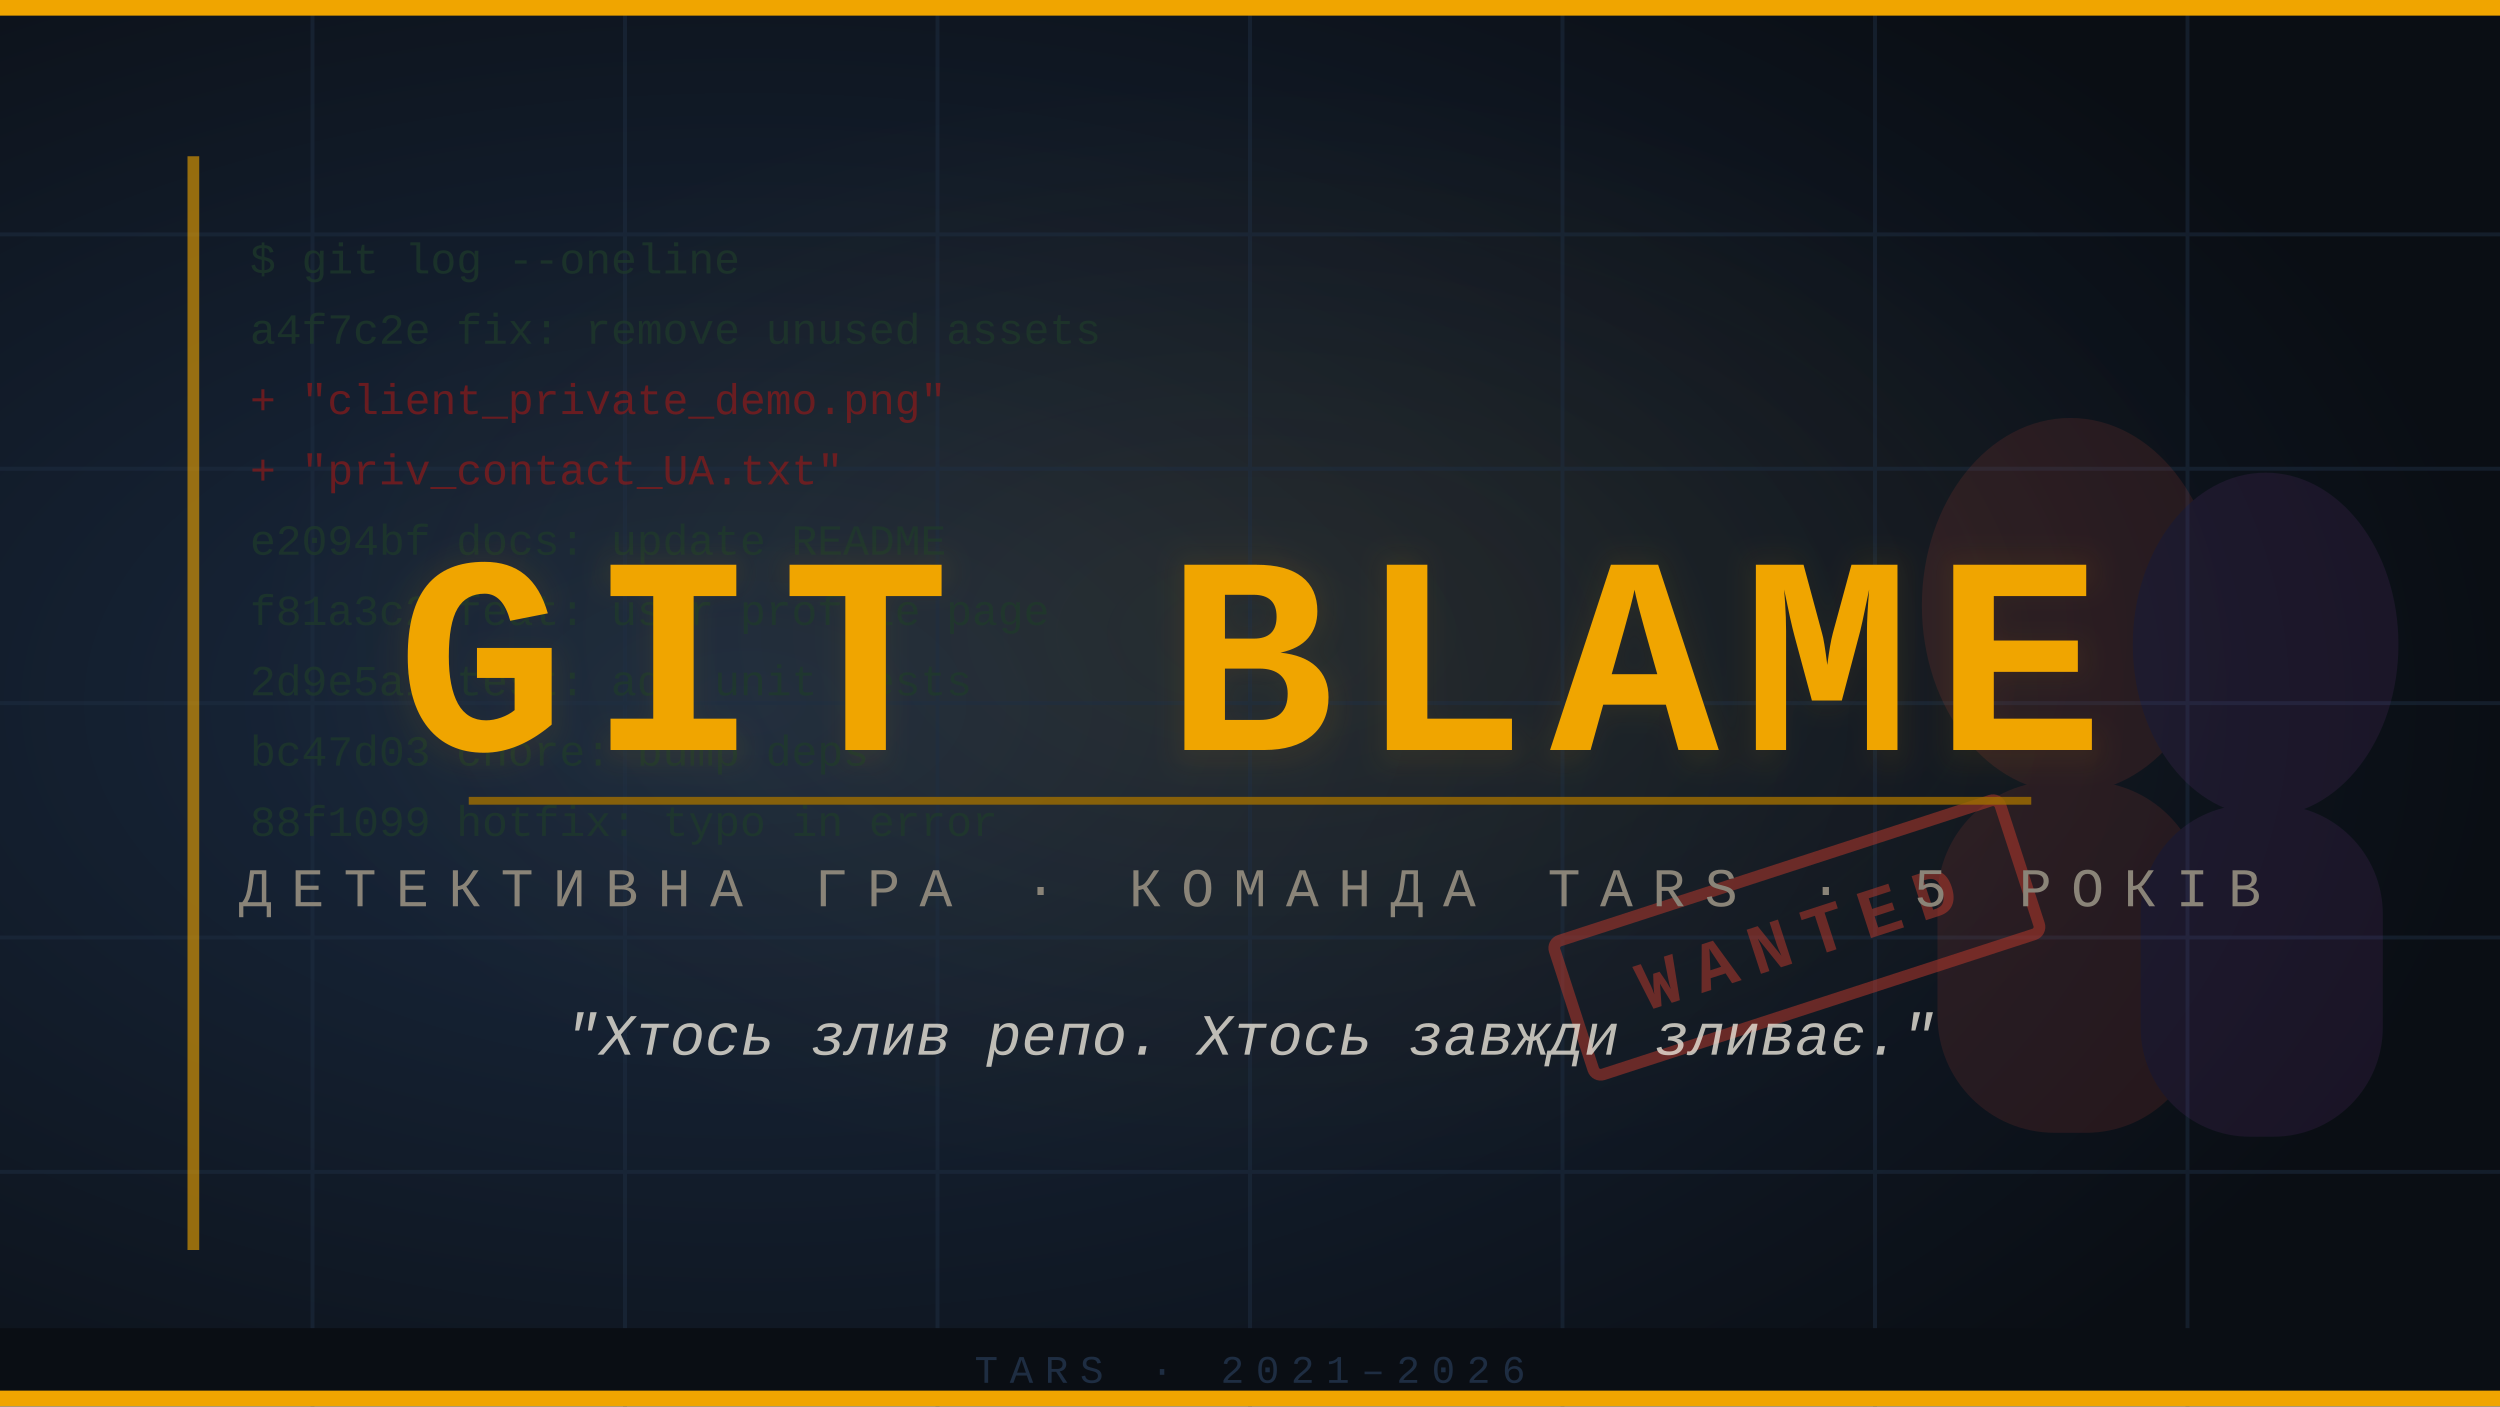
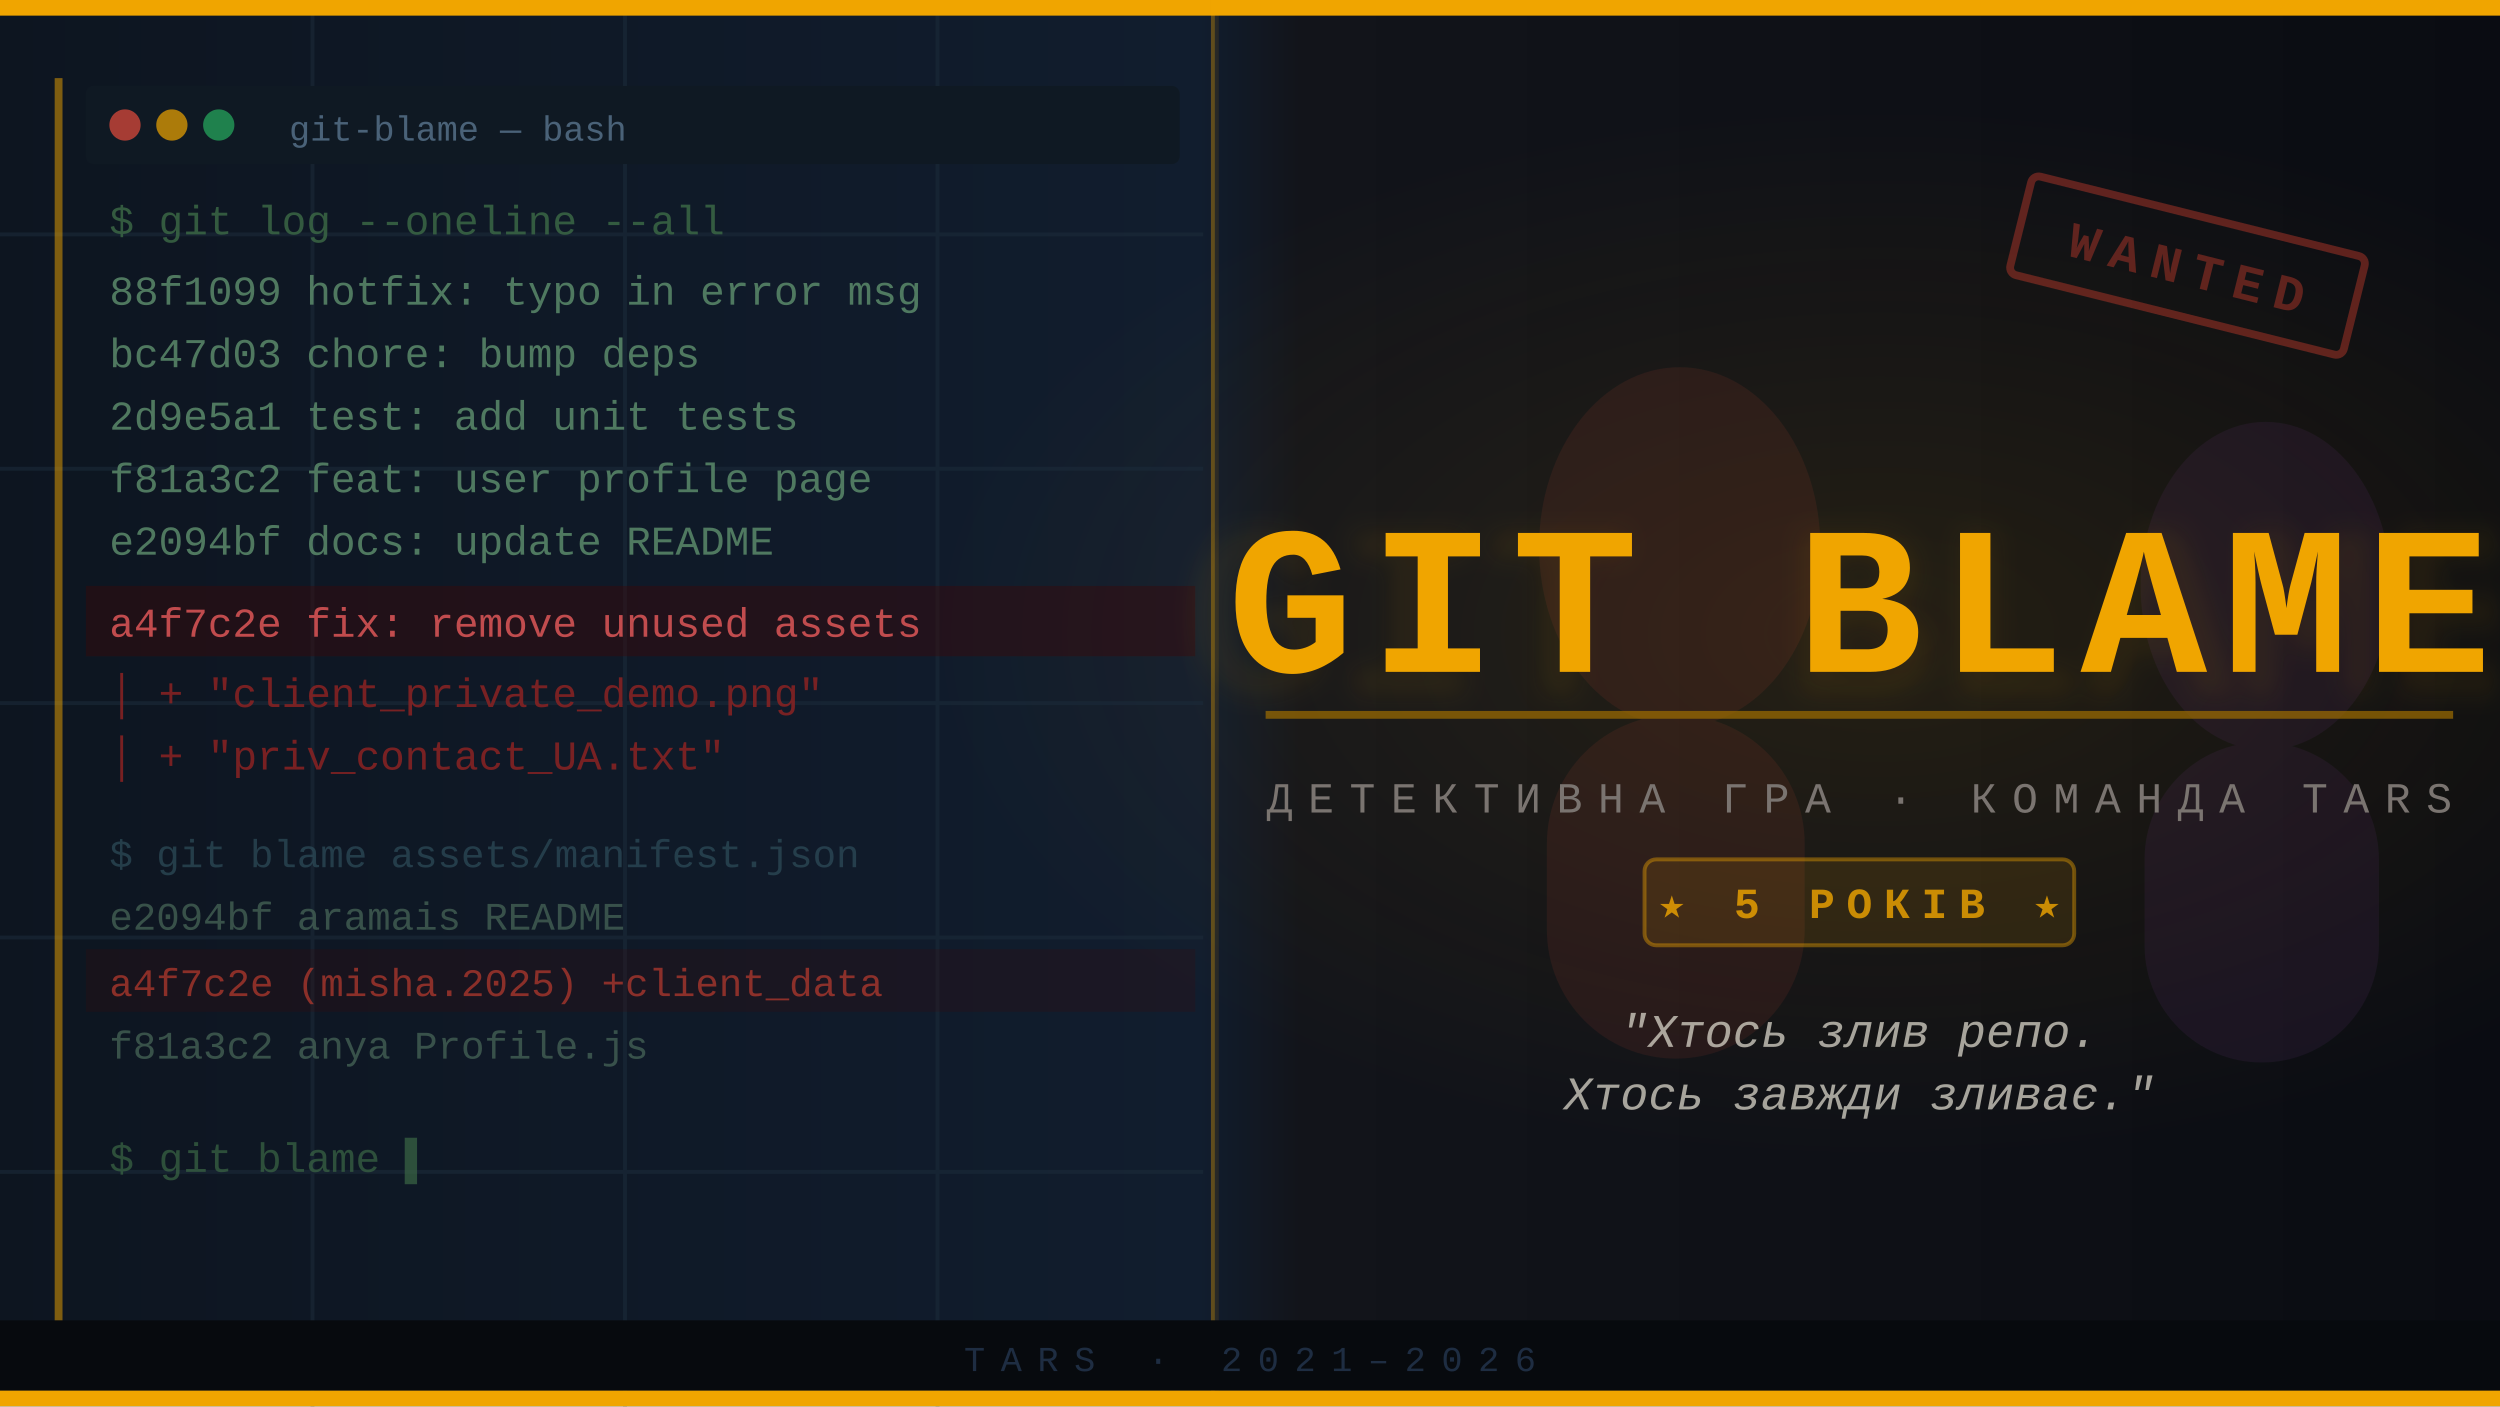
<svg xmlns="http://www.w3.org/2000/svg" width="640" height="360" viewBox="0 0 640 360">
  <defs>
-     <radialGradient id="bg" cx="30%" cy="50%" r="70%">
-       <stop offset="0%" stop-color="#1a2a40" />
-       <stop offset="100%" stop-color="#0a0e14" />
-     </radialGradient>
-     <radialGradient id="glow" cx="50%" cy="45%" r="40%">
-       <stop offset="0%" stop-color="#f0a500" stop-opacity="0.08" />
+     <linearGradient id="bg" x1="0%" y1="0%" x2="100%" y2="0%">
+       <stop offset="0%" stop-color="#0d1520" />
+       <stop offset="48%" stop-color="#111d2e" />
+       <stop offset="52%" stop-color="#12141a" />
+       <stop offset="100%" stop-color="#0a0c12" />
+     </linearGradient>
+     <radialGradient id="glow-right" cx="75%" cy="45%" r="38%">
+       <stop offset="0%" stop-color="#f0a500" stop-opacity="0.10" />
      <stop offset="100%" stop-color="#f0a500" stop-opacity="0" />
    </radialGradient>
    <filter id="blur">
      <feGaussianBlur stdDeviation="3" />
    </filter>
  </defs>
  <rect width="640" height="360" fill="url(#bg)" />
-   <rect width="640" height="360" fill="url(#glow)" />
-   <g stroke="#1e2d42" stroke-width="1" opacity="0.5">
-     <line x1="0" y1="60" x2="640" y2="60" />
-     <line x1="0" y1="120" x2="640" y2="120" />
-     <line x1="0" y1="180" x2="640" y2="180" />
-     <line x1="0" y1="240" x2="640" y2="240" />
-     <line x1="0" y1="300" x2="640" y2="300" />
+   <rect width="640" height="360" fill="url(#glow-right)" />
+   <g stroke="#1a2a38" stroke-width="1" opacity="0.6">
+     <line x1="0" y1="60" x2="308" y2="60" />
+     <line x1="0" y1="120" x2="308" y2="120" />
+     <line x1="0" y1="180" x2="308" y2="180" />
+     <line x1="0" y1="240" x2="308" y2="240" />
+     <line x1="0" y1="300" x2="308" y2="300" />
    <line x1="80" y1="0" x2="80" y2="360" />
    <line x1="160" y1="0" x2="160" y2="360" />
    <line x1="240" y1="0" x2="240" y2="360" />
-     <line x1="320" y1="0" x2="320" y2="360" />
-     <line x1="400" y1="0" x2="400" y2="360" />
-     <line x1="480" y1="0" x2="480" y2="360" />
-     <line x1="560" y1="0" x2="560" y2="360" />
  </g>
  <rect x="0" y="0" width="640" height="4" fill="#f0a500" />
-   <rect x="48" y="40" width="3" height="280" fill="#f0a500" opacity="0.6" />
-   <g font-family="Courier New, monospace" font-size="11" fill="#1e3a2a" opacity="0.7">
-     <text x="64" y="70">$ git log --oneline</text>
-     <text x="64" y="88">a4f7c2e fix: remove unused assets</text>
-     <text x="64" y="106" fill="#8b1a1a">+ "client_private_demo.png"</text>
-     <text x="64" y="124" fill="#8b1a1a">+ "priv_contact_UA.txt"</text>
-     <text x="64" y="142">e2094bf docs: update README</text>
-     <text x="64" y="160">f81a3c2 feat: user profile page</text>
-     <text x="64" y="178">2d9e5a1 test: add unit tests</text>
-     <text x="64" y="196">bc47d03 chore: bump deps</text>
-     <text x="64" y="214">88f1099 hotfix: typo in error</text>
+   <rect x="14" y="20" width="2" height="320" fill="#f0a500" opacity="0.5" />
+   <rect x="22" y="22" width="280" height="20" rx="2" fill="#0f1923" />
+   <circle cx="32" cy="32" r="4" fill="#e74c3c" opacity="0.7" />
+   <circle cx="44" cy="32" r="4" fill="#f0a500" opacity="0.7" />
+   <circle cx="56" cy="32" r="4" fill="#27ae60" opacity="0.7" />
+   <text x="74" y="36" font-family="Courier New, monospace" font-size="9" fill="#4a6278">git-blame — bash</text>
+   <g font-family="Courier New, monospace" font-size="10.5" fill="#3a6644" opacity="0.85">
+     <text x="28" y="60">$ git log --oneline --all</text>
+     <text x="28" y="78" fill="#5a8a6a">88f1099 hotfix: typo in error msg</text>
+     <text x="28" y="94" fill="#5a8a6a">bc47d03 chore: bump deps</text>
+     <text x="28" y="110" fill="#5a8a6a">2d9e5a1 test: add unit tests</text>
+     <text x="28" y="126" fill="#5a8a6a">f81a3c2 feat: user profile page</text>
+     <text x="28" y="142" fill="#5a8a6a">e2094bf docs: update README</text>
+     <rect x="22" y="150" width="284" height="18" fill="#3a0808" opacity="0.5" />
+     <text x="28" y="163" fill="#e05555">a4f7c2e fix: remove unused assets</text>
+     <text x="28" y="181" fill="#8b2222">│ + "client_private_demo.png"</text>
+     <text x="28" y="197" fill="#8b2222">│ + "priv_contact_UA.txt"</text>
  </g>
-   <g opacity="0.12">
-     <ellipse cx="530" cy="155" rx="38" ry="48" fill="#e74c3c" />
-     <rect x="496" y="200" width="68" height="90" rx="30" fill="#e74c3c" />
-     <ellipse cx="580" cy="165" rx="34" ry="44" fill="#8e44ad" />
-     <rect x="548" y="206" width="62" height="85" rx="28" fill="#8e44ad" />
+   <g font-family="Courier New, monospace" font-size="10" opacity="0.7">
+     <text x="28" y="222" fill="#2e4d5a">$ git blame assets/manifest.json</text>
+     <text x="28" y="238" fill="#4a6a5a">e2094bf  aramais  README</text>
+     <rect x="22" y="243" width="284" height="16" fill="#3a0808" opacity="0.35" />
+     <text x="28" y="255" fill="#c0392b">a4f7c2e (misha.2025) +client_data</text>
+     <text x="28" y="271" fill="#4a6a5a">f81a3c2  anya     Profile.js</text>
  </g>
-   <g transform="translate(460, 240) rotate(-18)">
-     <rect x="-60" y="-18" width="120" height="36" fill="none" stroke="#c0392b" stroke-width="3" rx="2" opacity="0.5" />
-     <text x="0" y="6" text-anchor="middle" font-family="Courier New, monospace" font-size="18" font-weight="bold" fill="#c0392b" letter-spacing="4" opacity="0.5">WANTED</text>
+   <text x="28" y="300" font-family="Courier New, monospace" font-size="10.5" fill="#3a6644" opacity="0.7">$ git blame ▌</text>
+   <rect x="310" y="0" width="1" height="356" fill="#f0a500" opacity="0.35" />
+   <rect x="311" y="0" width="1" height="356" fill="#f0a500" opacity="0.10" />
+   <g opacity="0.09">
+     <ellipse cx="430" cy="140" rx="36" ry="46" fill="#e74c3c" />
+     <rect x="396" y="183" width="66" height="88" rx="33" fill="#e74c3c" />
+     <ellipse cx="580" cy="150" rx="32" ry="42" fill="#8e44ad" />
+     <rect x="549" y="190" width="60" height="82" rx="30" fill="#8e44ad" />
  </g>
-   <text x="320" y="196" text-anchor="middle" font-family="Courier New, monospace" font-size="82" font-weight="bold" fill="#f0a500" opacity="0.06" filter="url(#blur)">GIT BLAME</text>
-   <text x="320" y="192" text-anchor="middle" font-family="Courier New, monospace" font-size="72" font-weight="bold" fill="#f0a500" letter-spacing="6">GIT BLAME</text>
-   <rect x="120" y="204" width="400" height="2" fill="#a06e00" opacity="0.8" />
-   <text x="320" y="232" text-anchor="middle" font-family="Courier New, monospace" font-size="14" fill="#8a8478" letter-spacing="5">ДЕТЕКТИВНА ГРА · КОМАНДА TARS · 5 РОКІВ</text>
-   <text x="320" y="270" text-anchor="middle" font-family="Courier New, monospace" font-size="15" fill="#e8e4d8" font-style="italic" opacity="0.8">"Хтось злив репо. Хтось завжди зливає."</text>
-   <rect x="0" y="340" width="640" height="20" fill="#0a0e14" />
-   <text x="320" y="354" text-anchor="middle" font-family="Courier New, monospace" font-size="10" fill="#1e2d42" letter-spacing="3">TARS · 2021–2026</text>
+   <g transform="translate(560, 68) rotate(14)">
+     <rect x="-44" y="-13" width="88" height="26" fill="none" stroke="#c0392b" stroke-width="2" rx="2" opacity="0.45" />
+     <text x="0" y="5" text-anchor="middle" font-family="Courier New, monospace" font-size="13" font-weight="bold" fill="#c0392b" letter-spacing="3" opacity="0.45">WANTED</text>
+   </g>
+   <text x="476" y="178" text-anchor="middle" font-family="Courier New, monospace" font-size="64" font-weight="bold" fill="#f0a500" opacity="0.07" filter="url(#blur)">GIT BLAME</text>
+   <text x="476" y="172" text-anchor="middle" font-family="Courier New, monospace" font-size="54" font-weight="bold" fill="#f0a500" letter-spacing="4">GIT BLAME</text>
+   <rect x="324" y="182" width="304" height="2" fill="#a06e00" opacity="0.7" />
+   <text x="476" y="208" text-anchor="middle" font-family="Courier New, monospace" font-size="11" fill="#7a7470" letter-spacing="4">ДЕТЕКТИВНА ГРА · КОМАНДА TARS</text>
+   <rect x="421" y="220" width="110" height="22" rx="3" fill="#f0a500" opacity="0.12" />
+   <rect x="421" y="220" width="110" height="22" rx="3" fill="none" stroke="#f0a500" stroke-width="1" opacity="0.4" />
+   <text x="476" y="235" text-anchor="middle" font-family="Courier New, monospace" font-size="11" font-weight="bold" fill="#f0a500" letter-spacing="3" opacity="0.8">★ 5 РОКІВ ★</text>
+   <text x="476" y="268" text-anchor="middle" font-family="Courier New, monospace" font-size="12" fill="#d8d4c8" font-style="italic" opacity="0.75">"Хтось злив репо.</text>
+   <text x="476" y="284" text-anchor="middle" font-family="Courier New, monospace" font-size="12" fill="#d8d4c8" font-style="italic" opacity="0.75">Хтось завжди зливає."</text>
+   <rect x="0" y="338" width="640" height="18" fill="#070a0e" />
+   <text x="320" y="351" text-anchor="middle" font-family="Courier New, monospace" font-size="9" fill="#1e2d42" letter-spacing="4">TARS · 2021–2026</text>
  <rect x="0" y="356" width="640" height="4" fill="#f0a500" />
</svg>
